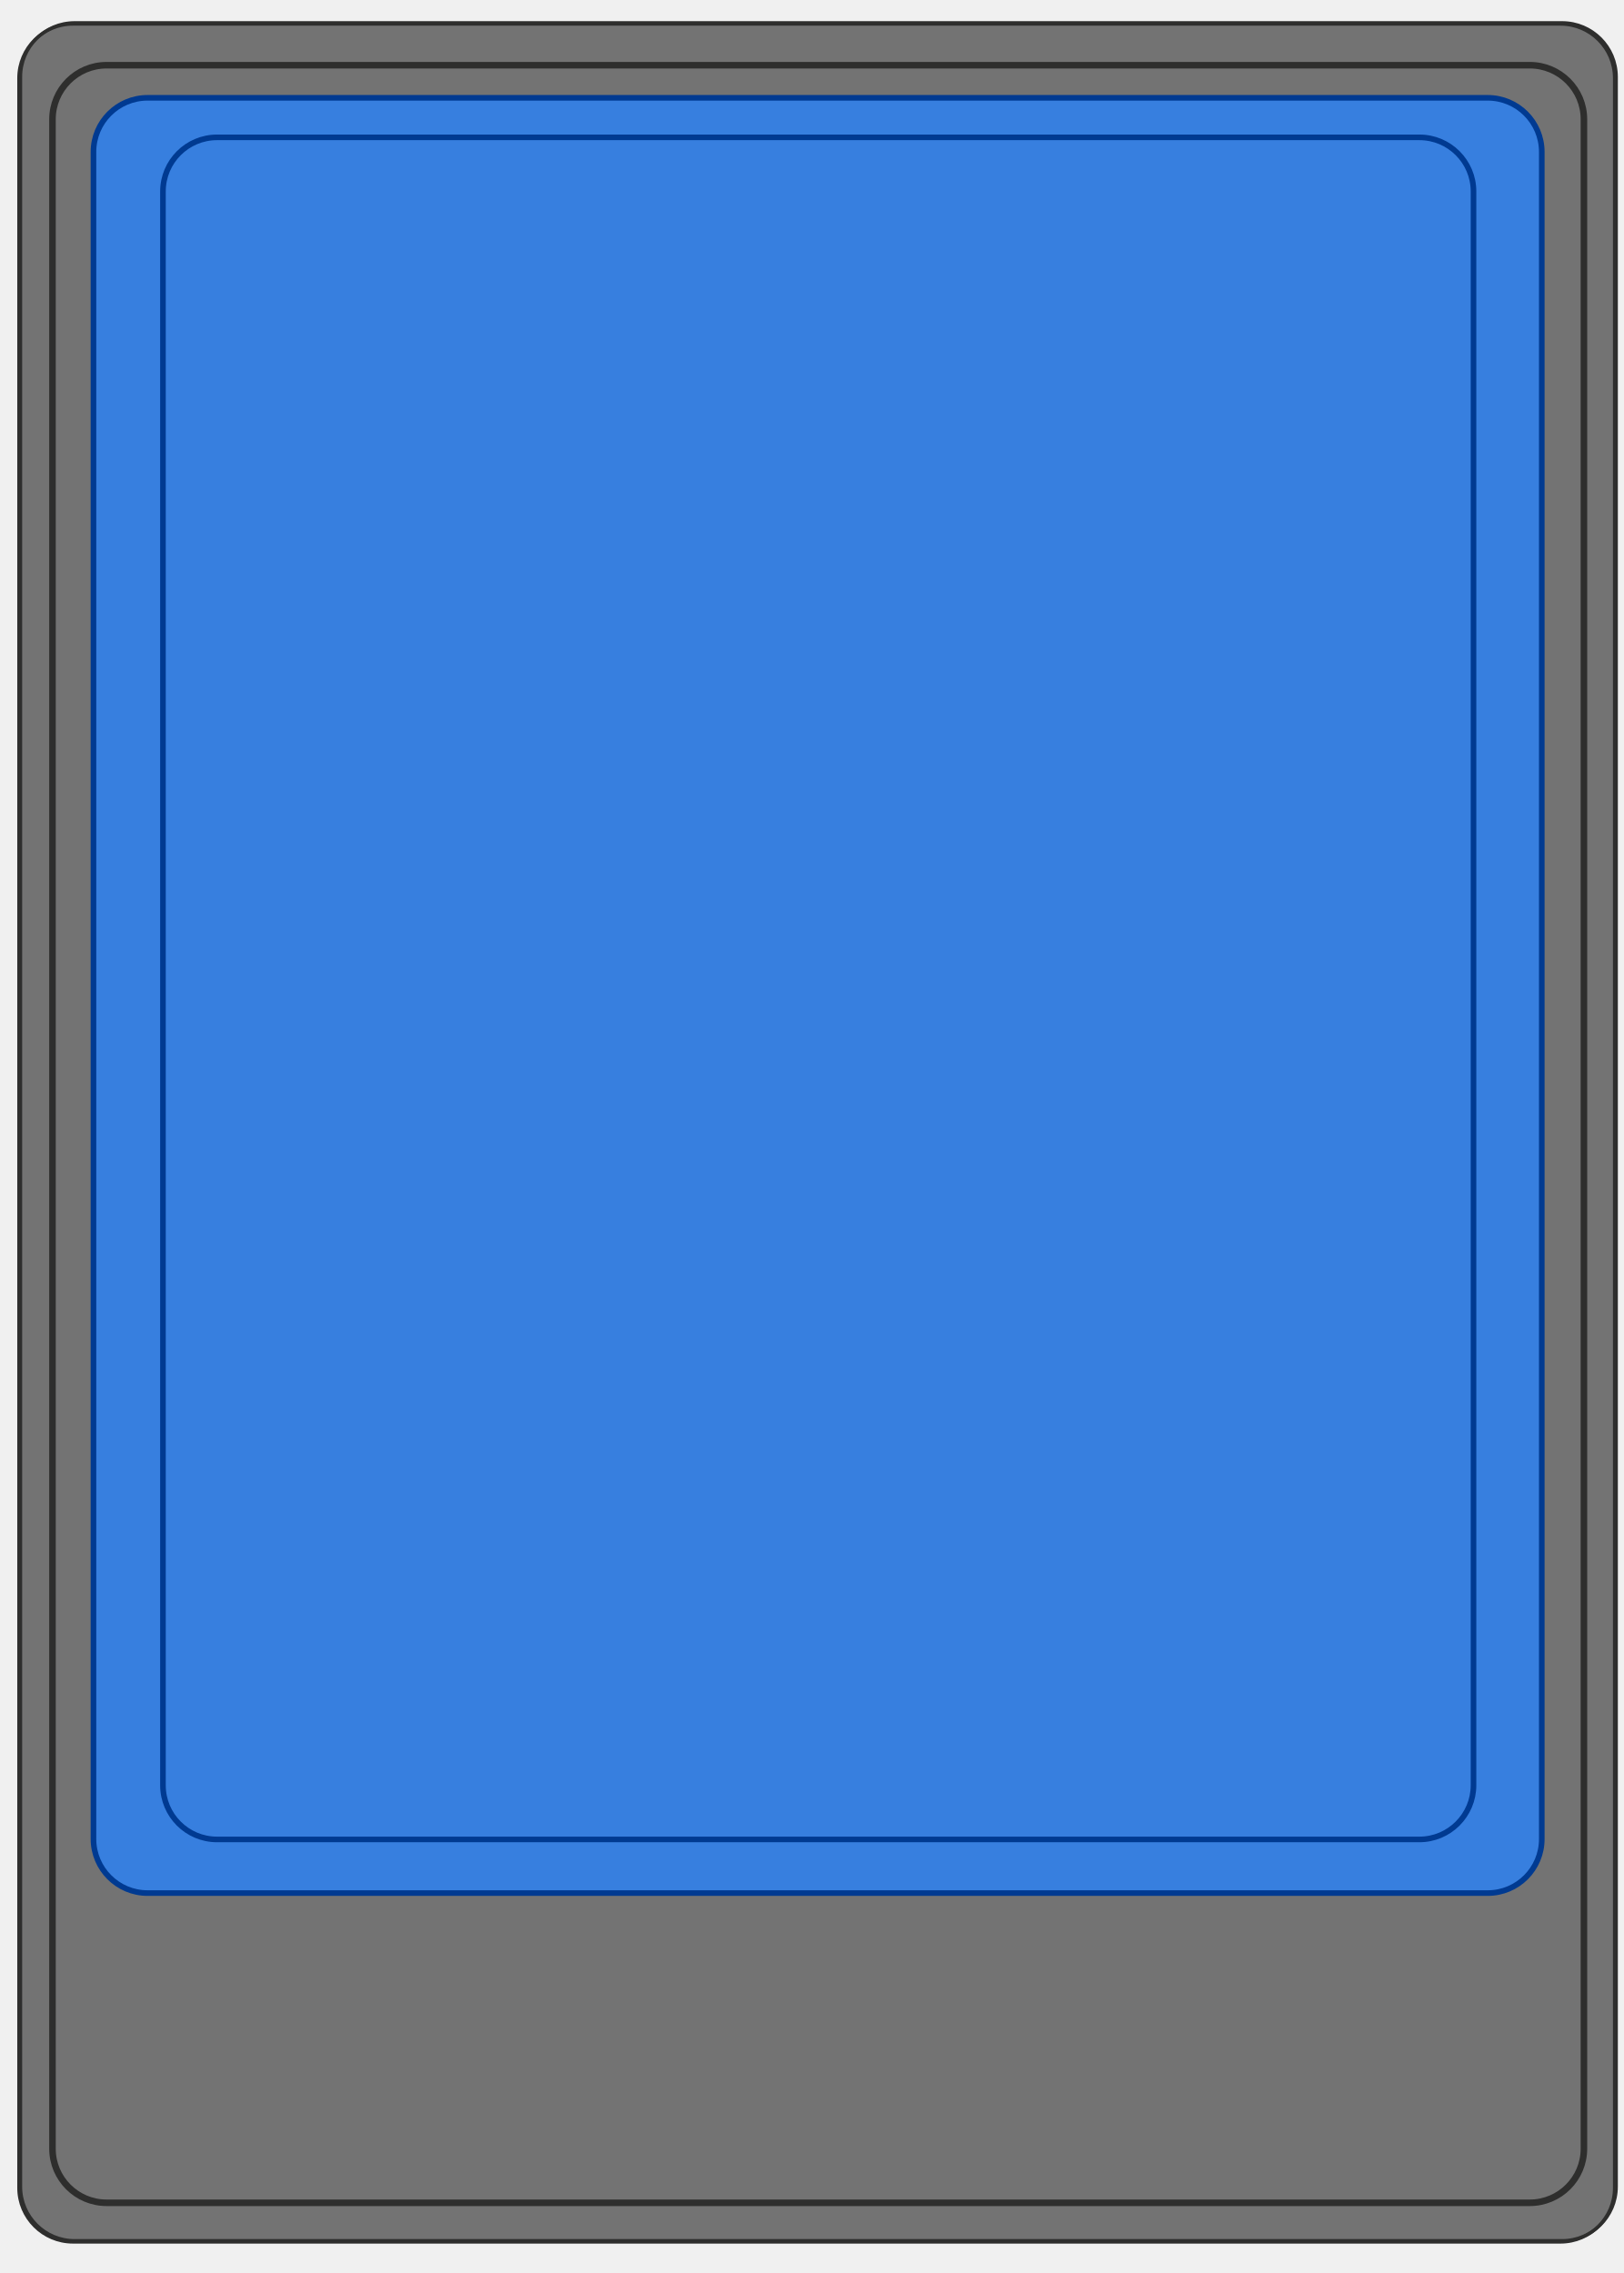
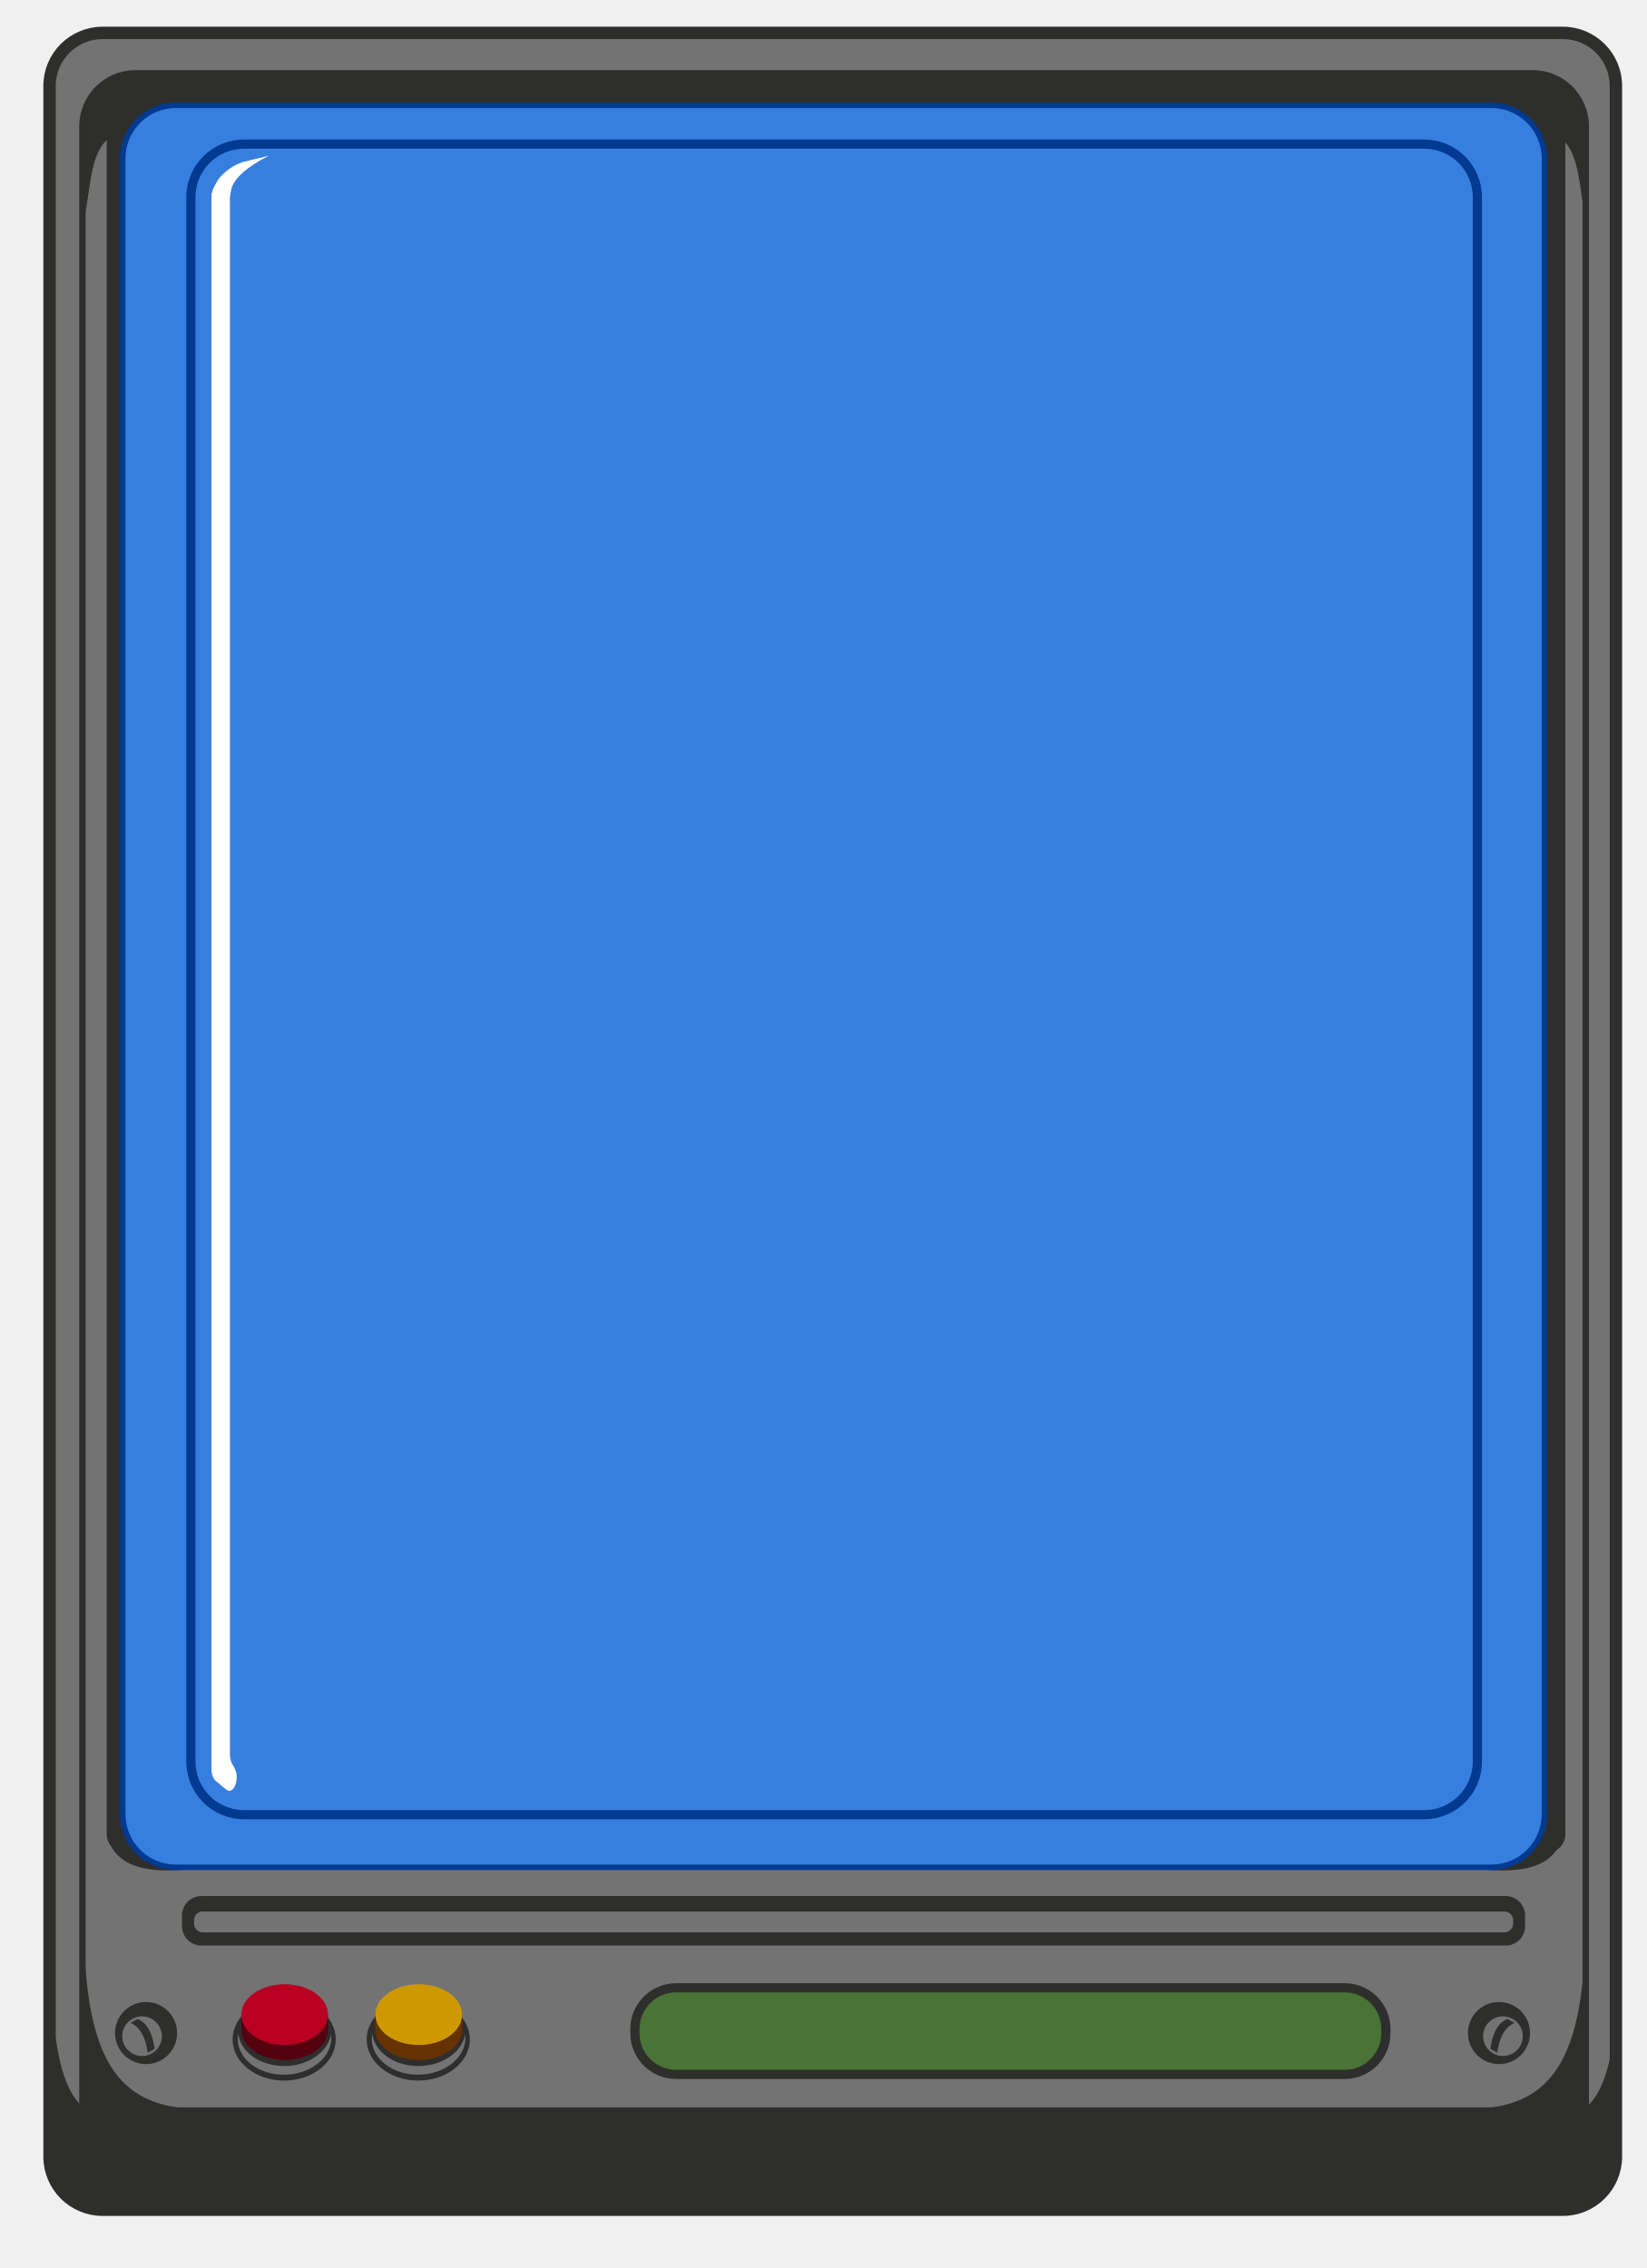
- <svg xmlns="http://www.w3.org/2000/svg" version="1.1" id="Layer_3" x="0px" y="0px" viewBox="0 0 2500 3500" style="enable-background:new 0 0 2500 3500;" xml:space="preserve">
+ <svg xmlns="http://www.w3.org/2000/svg" version="1.1" x="0px" y="0px" viewBox="0 0 2582.5 3558.2" style="enable-background:new 0 0 2582.5 3558.2;" xml:space="preserve">
  <style type="text/css">
	.st0{fill:#737373;stroke:#2E2E2D;stroke-width:5.04;stroke-miterlimit:10;}
	.st1{fill:none;stroke:#2E2E2D;stroke-width:10.08;stroke-miterlimit:10;}
	.st2{display:none;}
	.st3{display:inline;fill:#2E2E2D;}
	.st4{display:inline;fill:#BBBAB7;}
- 	.st5{fill:none;stroke:#2E2E2D;stroke-width:5.04;stroke-miterlimit:10;}
- 	.st6{fill:#377FDF;stroke:#003A91;stroke-width:8.64;stroke-miterlimit:10;}
- 	.st7{fill:none;stroke:#003A91;stroke-width:8.64;stroke-miterlimit:10;}
+ 	.st5{fill:none;stroke:#2E2E2D;stroke-width:19.44;stroke-miterlimit:10;}
+ 	.st6{fill:#2E2E2D;}
+ 	.st7{fill:#737373;}
+ 	.st8{fill:#4A7337;stroke:#2E2E2D;stroke-width:14.4;stroke-miterlimit:10;}
+ 	.st9{fill:#377FDF;stroke:#003A91;stroke-width:8.64;stroke-miterlimit:10;}
+ 	.st10{fill:none;stroke:#003A91;stroke-width:14.4;stroke-miterlimit:10;}
+ 	.st11{fill:#FFFFFF;}
+ 	.st12{fill:#663300;}
+ 	.st13{fill:#CC9900;}
+ 	.st14{fill:#54000F;}
+ 	.st15{fill:#B90022;}
</style>
-   <g id="Layer_6">
-     <g id="Layer_1_copy">
-       <path class="st0" d="M2405.1,3450.3H114.9c-46,0-83.3-37.3-83.3-83.3V118.4c0-46,37.3-83.3,83.3-83.3h2290.2    c46,0,83.3,37.3,83.3,83.3v3248.6C2488.4,3413,2451.1,3450.3,2405.1,3450.3z" />
+   <g id="Layer_3">
+     <g id="Layer_6">
+       <g id="Layer_1_copy">
+         <path class="st0" d="M2453.6,3464.8H163.5c-46,0-83.3-37.3-83.3-83.3V132.9c0-46,37.3-83.3,83.3-83.3h2290.2     c46,0,83.3,37.3,83.3,83.3v3248.6C2537,3427.5,2499.7,3464.8,2453.6,3464.8z" />
+       </g>
+       <g id="Layer_1_copy_4">
+         <path class="st1" d="M2403.9,3406.5H212.6c-46,0-83.3-37.3-83.3-83.3V198.3c0-46,37.3-83.3,83.3-83.3h2191.3     c46,0,83.3,37.3,83.3,83.3v3124.9C2487.2,3369.2,2449.9,3406.5,2403.9,3406.5z" />
+       </g>
+       <g id="Layer_1_copy_2" class="st2">
+         <path class="st3" d="M2469.8,2431.3H251.3c-52.7,0-95.4-42.7-95.4-95.4V1081.1c0-0.1,0-0.2,0-0.2c0-9.9-10.9-15.7-19.1-10.1     c-21.7,15-35.9,40.1-35.9,68.5v1254.8c0,52.7,42.7,95.4,95.4,95.4h2218.5c30.2,0,56.6-16,71.2-40.1c5.1-8.4-1.4-18.9-11.2-18.3     C2473.2,2431.2,2471.5,2431.3,2469.8,2431.3z" />
+       </g>
+       <g id="Layer_1_copy_3" class="st2">
+         <path class="st4" d="M128.1,1102.4H2359c53,0,96,43,96,96v1262.3c0,0.1,0,0.1,0,0.2c0,9.9,11,15.8,19.2,10.1     c21.8-15.1,36.1-40.4,36.1-68.9V1139.9c0-53-43-96-96-96H183.4c-30.3,0-56.9,16.1-71.6,40.3c-5.1,8.4,1.4,19,11.2,18.4     C124.7,1102.5,126.4,1102.4,128.1,1102.4z" />
+       </g>
+       <g id="Layer_1_copy_5">
+         <path class="st5" d="M2451.1,3466.8H161c-46,0-83.3-37.3-83.3-83.3V134.9c0-46,37.3-83.3,83.3-83.3h2290.2     c46,0,83.3,37.3,83.3,83.3v3248.6C2534.5,3429.5,2497.2,3466.8,2451.1,3466.8z" />
+       </g>
    </g>
-     <g id="Layer_1_copy_4">
-       <path class="st1" d="M2355.4,3391.9H164.1c-46,0-83.3-37.3-83.3-83.3V183.7c0-46,37.3-83.3,83.3-83.3h2191.3    c46,0,83.3,37.3,83.3,83.3v3124.9C2438.7,3354.6,2401.4,3391.9,2355.4,3391.9z" />
+     <g id="Layer_9_copy">
+       <g>
+         <circle class="st6" cx="2351.1" cy="3189.6" r="48.7" />
+         <circle class="st7" cx="2357.3" cy="3194.5" r="31.1" />
+         <path class="st6" d="M2348.4,3220.5c2.9-21.3,10.7-40,27-46.8l-10.8-6.2c-16.8,6.2-24.1,25.6-27,46.8L2348.4,3220.5z" />
+         <circle class="st6" cx="229.1" cy="3189.6" r="48.7" />
+         <circle class="st7" cx="222.8" cy="3194.5" r="31.1" />
+         <path class="st6" d="M231.7,3220.5c-2.9-21.3-10.7-40-27-46.8l10.8-6.2c16.8,6.2,24.1,25.6,27,46.8L231.7,3220.5z" />
+       </g>
+       <path class="st6" d="M2337.1,169.1H274.2c-15.2,0-27.5-12.3-27.5-27.5v-1.6c0-15.2,12.3-27.5,27.5-27.5h2062.9    c15.2,0,27.5,12.3,27.5,27.5v1.6C2364.6,156.7,2352.3,169.1,2337.1,169.1z" />
+       <path class="st6" d="M200.6,207.9c-62.6,0.1-55.8,84.1-68.8,134.7l-1.6-165.4l25.9-42.1l42.1-17.8l151.7-4.9L200.6,207.9z" />
+       <path class="st6" d="M2418.4,207.9c62.6,0.1,55.8,84.1,68.8,134.7l1.6-165.4l-25.9-42.1l-42.1-17.8l-151.7-4.9L2418.4,207.9z" />
+       <path class="st6" d="M196.5,2906.7L196.5,2906.7c16.1,0,29.1-13,29.1-29.1V222.4c0-16.1-13-29.1-29.1-29.1h0    c-16.1,0-29.1,13-29.1,29.1v2655.1C167.4,2893.6,180.4,2906.7,196.5,2906.7z" />
+       <path class="st6" d="M2426.1,2906.7L2426.1,2906.7c16.1,0,29.1-13,29.1-29.1V222.4c0-16.1-13-29.1-29.1-29.1l0,0    c-16.1,0-29.1,13-29.1,29.1v2655.1C2397,2893.6,2410,2906.7,2426.1,2906.7z" />
+       <path class="st6" d="M167.4,2877.6c10.4,45.7,51.9,61.4,119.3,55.8l-86.2-97.1L167.4,2877.6z" />
+       <path class="st6" d="M2452,2877.6c-10.4,45.7-51.9,61.4-119.3,55.8l86.2-97.1L2452,2877.6z" />
+       <path class="st8" d="M2109,3254.5H1060.5c-35.7,0-64.7-29-64.7-64.7v-6.5c0-35.7,29-64.7,64.7-64.7H2109c35.7,0,64.7,29,64.7,64.7    v6.5C2173.7,3225.6,2144.7,3254.5,2109,3254.5z" />
    </g>
-     <g id="Layer_1_copy_2" class="st2">
-       <path class="st3" d="M2421.3,2416.7H202.8c-52.7,0-95.4-42.7-95.4-95.4V1066.5c0-0.1,0-0.2,0-0.2c0-9.9-10.9-15.7-19.1-10.1    c-21.7,15-36,40.1-36,68.5v1254.8c0,52.7,42.7,95.4,95.4,95.4h2218.5c30.2,0,56.6-16,71.2-40.1c5.1-8.4-1.4-18.9-11.2-18.3    C2424.7,2416.6,2423,2416.7,2421.3,2416.7z" />
+     <g id="Layer_1">
+       <path class="st9" d="M2339.1,2929.6H275.8c-46,0-83.3-37.3-83.3-83.3V248.5c0-46,37.3-83.3,83.3-83.3h2063.3    c46,0,83.3,37.3,83.3,83.3v2597.8C2422.4,2892.3,2385.1,2929.6,2339.1,2929.6z" />
+       <path class="st10" d="M2233.9,2847H382.7c-46,0-83.3-37.3-83.3-83.3V309.4c0-46,37.3-83.3,83.3-83.3h1851.2    c46,0,83.3,37.3,83.3,83.3v2454.3C2317.2,2809.7,2279.9,2847,2233.9,2847z" />
    </g>
-     <g id="Layer_1_copy_3" class="st2">
-       <path class="st4" d="M79.6,1087.9h2230.9c53,0,96,43,96,96v1262.3c0,0.1,0,0.1,0,0.2c0,9.9,11,15.8,19.2,10.1    c21.8-15.1,36.1-40.4,36.1-68.9V1125.3c0-53-43-96-96-96H134.9c-30.3,0-56.9,16.1-71.6,40.3c-5.1,8.4,1.4,19,11.2,18.4    C76.2,1087.9,77.9,1087.9,79.6,1087.9z" />
+     <path class="st6" d="M2466.5,3468.1H149.6c-38.4,0-69.6-31.1-69.6-69.6v-22.7c0-38.4,31.1-69.6,69.6-69.6h2316.9   c38.4,0,69.6,31.1,69.6,69.6v22.7C2536.1,3437,2505,3468.1,2466.5,3468.1z" />
+     <g>
+       <g>
+         <path class="st6" d="M215.1,3310.8c-109.2,43-132.1-62.3-135.9-233l0.8,298.1L215.1,3310.8z" />
+         <path class="st6" d="M284.4,3306.9c-117.8-12.4-149.4-109.9-153.2-280.6l0.8,298.1L284.4,3306.9z" />
+       </g>
+       <g>
+         <path class="st6" d="M2403.2,3310.8c109.2,43,132.1-62.3,135.9-233l-0.8,298.1L2403.2,3310.8z" />
+         <path class="st6" d="M2333.9,3306.9c117.8-12.4,149.4-109.9,153.2-280.6l-0.8,298.1L2333.9,3306.9z" />
+       </g>
    </g>
-     <g id="Layer_1_copy_5">
-       <path class="st5" d="M2402.6,3452.2H112.4c-46,0-83.3-37.3-83.3-83.3V120.3c0-46,37.3-83.3,83.3-83.3h2290.2    c46,0,83.3,37.3,83.3,83.3v3248.6C2485.9,3414.9,2448.6,3452.2,2402.6,3452.2z" />
+     <path class="st6" d="M2361.8,3052.3H315.8c-16.8,0-30.3-13.6-30.3-30.3v-17c0-16.8,13.6-30.3,30.3-30.3h2045.9   c16.8,0,30.3,13.6,30.3,30.3v17C2392.1,3038.7,2378.5,3052.3,2361.8,3052.3z" />
+     <path class="st7" d="M2359.8,3031.7H317.9c-7.4,0-13.5-6-13.5-13.5v-5.8c0-7.4,6-13.5,13.5-13.5h2041.9c7.4,0,13.5,6,13.5,13.5v5.8   C2373.2,3025.6,2367.2,3031.7,2359.8,3031.7z" />
+     <g>
+       <path class="st11" d="M360.6,311.9v2440.3c0,5.5,1.2,10.8,3.4,14.8l3.8,6.8c9.1,16.5-1.3,43.4-13,33.8l-16.3-13.5    c-4.1-3.4-6.8-10.8-6.8-19v-2465c0-5.5,1.2-10.8,3.4-14.8l7.3-13.3c8.8-16,23.5,1.3,18.9,22.3l0,0    C360.9,306.8,360.6,309.3,360.6,311.9z" />
+       <path class="st11" d="M331.8,305.8c1.5-6.7,4-13.1,7.9-19.4c4.8-10.3,21.4-25.6,39.8-31.8l41.9-10.3    c-34.9,18.2-59.8,38.3-59.9,60.7L331.8,305.8z" />
    </g>
  </g>
-   <g id="Layer_1">
-     <path class="st6" d="M2290.6,2915H227.2c-46,0-83.3-37.3-83.3-83.3V233.9c0-46,37.3-83.3,83.3-83.3h2063.3   c46,0,83.3,37.3,83.3,83.3v2597.8C2373.9,2877.7,2336.6,2915,2290.6,2915z" />
-     <path class="st7" d="M2185.3,2832.4H334.2c-46,0-83.3-37.3-83.3-83.3V294.8c0-46,37.3-83.3,83.3-83.3h1851.2   c46,0,83.3,37.3,83.3,83.3v2454.3C2268.6,2795.1,2231.3,2832.4,2185.3,2832.4z" />
+   <g id="Layer_6_1_">
+     <g id="Layer_2_copy_2">
+       <g id="Layer_2_copy_2_1_">
+         <ellipse class="st6" cx="656" cy="3199.5" rx="80.9" ry="64.7" />
+       </g>
+       <path class="st7" d="M671.8,3240c-39.7,6.8-78.5-12.6-86.7-43.3c-0.5-2-0.9-3.9-1.2-5.9c-1.2,6.3-1,12.9,0.8,19.5    c8.2,30.7,47,50.1,86.7,43.3c37.1-6.3,61.9-33.3,58.2-61.9C725.4,3214.9,703,3234.7,671.8,3240z" />
+       <ellipse class="st12" cx="656.8" cy="3184.2" rx="68" ry="47.7" />
+       <polygon class="st12" points="724.8,3184.2 724.8,3159.9 714.3,3192.2   " />
+       <polygon class="st12" points="588.9,3184.2 588.9,3159.9 599.4,3192.2   " />
+       <ellipse class="st13" cx="656.8" cy="3160.7" rx="68" ry="47.7" />
+     </g>
+     <g id="Layer_2_copy">
+       <g id="Layer_2">
+         <ellipse class="st6" cx="445.7" cy="3199.5" rx="80.9" ry="64.7" />
+       </g>
+       <path class="st7" d="M461.5,3240c-39.7,6.8-78.5-12.6-86.7-43.3c-0.5-2-0.9-3.9-1.2-5.9c-1.2,6.3-1,12.9,0.8,19.5    c8.2,30.7,47,50.1,86.7,43.3c37.1-6.3,61.9-33.3,58.2-61.9C515,3214.9,492.6,3234.7,461.5,3240z" />
+       <ellipse class="st14" cx="446.5" cy="3184.2" rx="68" ry="47.7" />
+       <polygon class="st14" points="514.4,3184.2 514.4,3159.9 503.9,3192.2   " />
+       <polygon class="st14" points="378.5,3184.2 378.5,3159.9 389.1,3192.2   " />
+       <ellipse class="st15" cx="446.5" cy="3160.7" rx="68" ry="47.7" />
+     </g>
  </g>
</svg>
